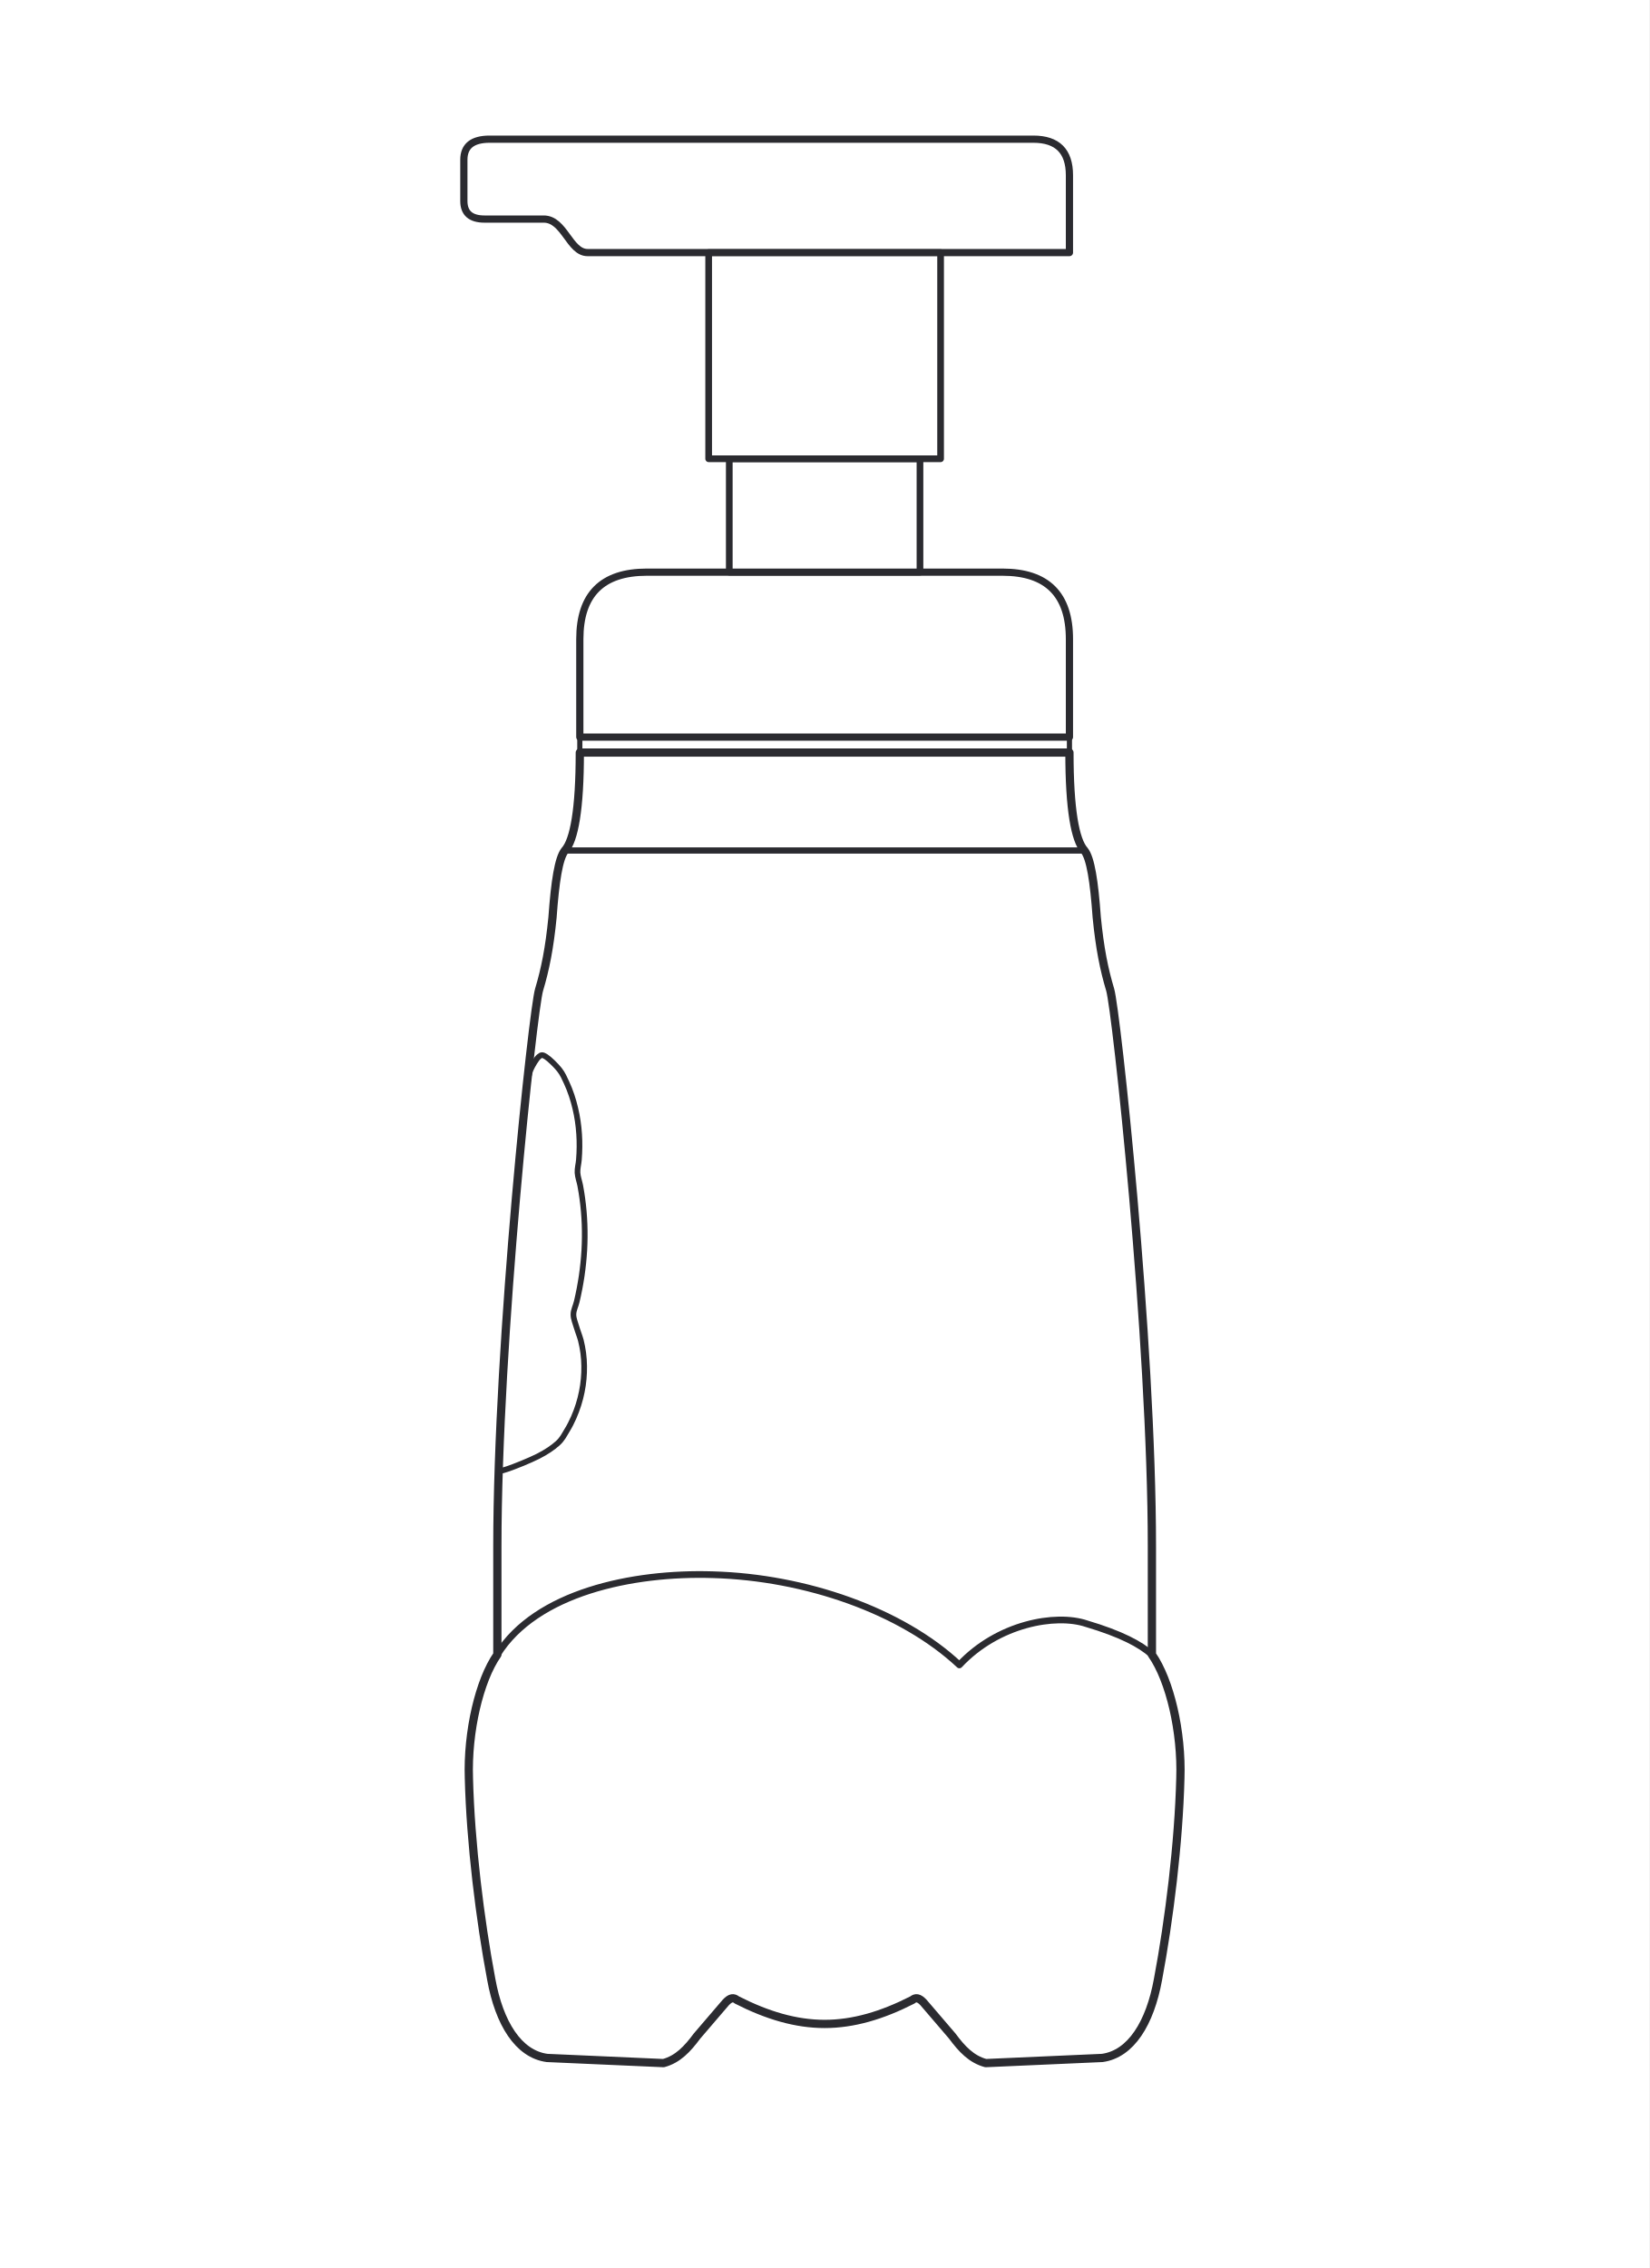
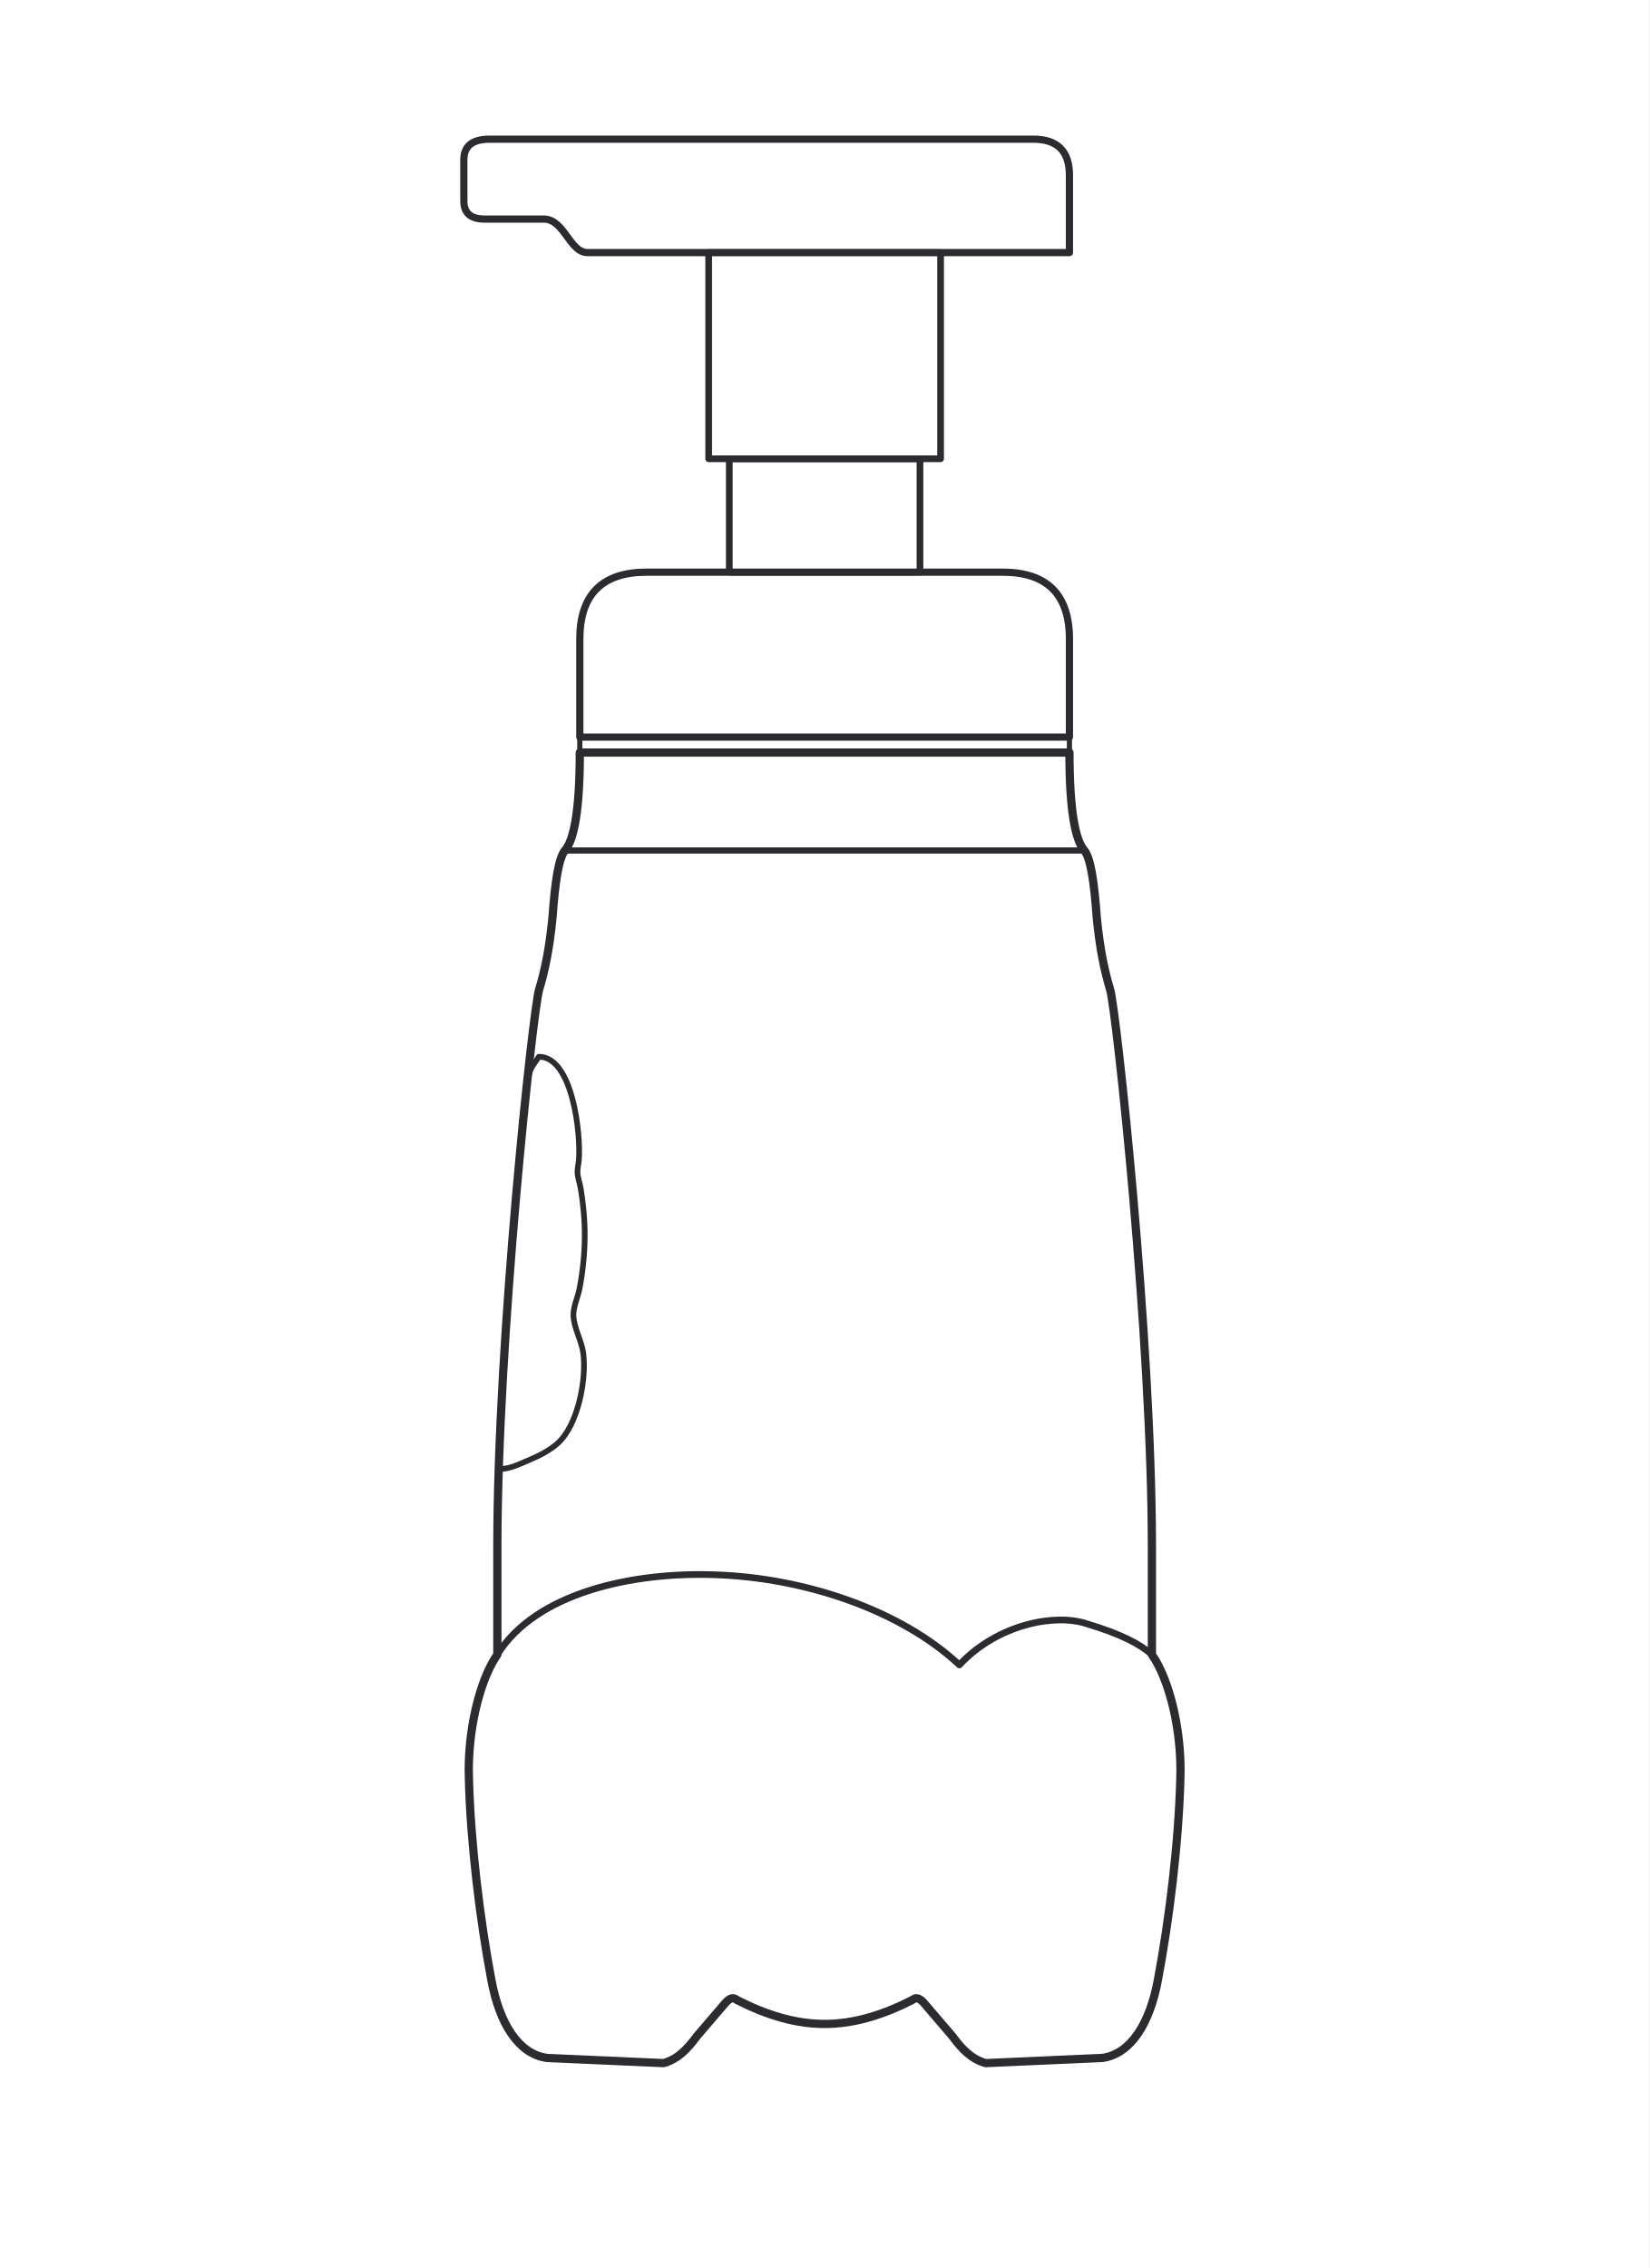
<svg xmlns="http://www.w3.org/2000/svg" width="640" height="880" viewBox="0 0 640 880">
  <rect width="640" height="880" fill="#fff" />
  <g id="Bottle">
    <path id="body_outline" d="M225 292 C225.00 314.00 222.80 326.00 219.20 330.00 C216.80 333.00 215.40 342.00 214.40 356.00 C213.20 368.00 211.60 376.00 209.20 384.00 C206.80 392.00 193.00 520.00 193.00 600.00 C193.00 615.00 193.00 630.00 193.00 642.00 C186.00 652.00 181.34 672.00 181.96 690.00 C182.58 715.00 186.30 745.00 190.63 768.00 C193.72 785.00 201.15 797.00 212.29 798.50 L257.48 800.50 C263.05 799.00 266.77 795.00 270.48 790.00 L281.62 777.00 C283.48 775.00 284.72 775.00 285.95 776.00 C297.72 782.00 308.86 785.30 320.00 785.30 C331.14 785.30 342.28 782.00 354.05 776.00 C355.28 775.00 356.52 775.00 358.38 777.00 L369.52 790.00 C373.23 795.00 376.95 799.00 382.52 800.50 L427.71 798.50 C438.85 797.00 446.28 785.00 449.37 768.00 C453.70 745.00 457.42 715.00 458.04 690.00 C458.66 672.00 454.00 652.00 447.00 642.00 C447.00 630.00 447.00 615.00 447.00 600.00 C447.00 520.00 433.20 392.00 430.80 384.00 C428.40 376.00 426.80 368.00 425.60 356.00 C424.60 342.00 423.20 333.00 420.80 330.00 C417.20 326.00 415.00 314.00 415.00 292.00 Z" fill="none" stroke="#2b2b30" stroke-width="3.2" stroke-linejoin="round" stroke-linecap="round" />
    <path id="shoulder_parting_line" d="M219.20 330 L420.80 330" fill="none" stroke="#2b2b30" stroke-width="2.4" stroke-linejoin="round" stroke-linecap="round" />
    <path id="foam_parting_line" d="M193.00 642 C207.94 618 245.29 610 276.67 611 C312.53 612 349.88 625 372.29 646 C387.24 630 409.65 626 421.60 630 C435.05 634 442.52 638 447.00 642" fill="none" stroke="#2b2b30" stroke-width="2.6" stroke-linejoin="round" stroke-linecap="round" />
  </g>
  <g id="Label">
-     <path id="label_side" d="M209.10 410.02 C208.12 410.85 206.64 413.35 205.91 415.02 C205.19 416.69 205.09 418.35 204.77 420.02 C204.45 421.69 204.22 423.35 204.01 425.02 C203.80 426.69 203.67 428.35 203.50 430.02 C203.33 431.69 203.16 433.35 202.99 435.02 C202.83 436.69 202.66 438.35 202.50 440.02 C202.34 441.69 202.18 443.35 202.02 445.02 C201.86 446.69 201.71 448.35 201.55 450.02 C201.40 451.69 201.24 453.35 201.09 455.02 C200.94 456.69 200.79 458.35 200.64 460.02 C200.49 461.69 200.34 463.35 200.20 465.02 C200.05 466.69 199.91 468.35 199.77 470.02 C199.63 471.69 199.49 473.35 199.35 475.02 C199.21 476.69 199.07 478.35 198.94 480.02 C198.80 481.69 198.67 483.35 198.53 485.02 C198.40 486.69 198.27 488.35 198.14 490.02 C198.01 491.69 197.89 493.35 197.76 495.02 C197.64 496.69 197.51 498.35 197.39 500.02 C197.27 501.69 197.15 503.35 197.03 505.02 C196.91 506.69 196.80 508.35 196.68 510.02 C196.57 511.69 196.45 513.35 196.34 515.02 C196.23 516.69 196.12 518.35 196.02 520.02 C195.91 521.69 195.81 523.35 195.70 525.02 C195.60 526.69 195.50 528.35 195.40 530.02 C195.31 531.69 195.21 533.35 195.12 535.02 C195.02 536.69 194.93 538.35 194.84 540.02 C194.75 541.69 194.67 543.35 194.58 545.02 C194.50 546.69 194.42 548.35 194.34 550.02 C194.26 551.69 194.18 553.35 194.11 555.02 C194.04 556.69 193.97 558.35 193.90 560.02 C193.83 561.69 193.77 563.35 193.71 565.02 C193.65 566.69 193.02 569.19 193.53 570.02 C194.05 570.85 194.23 570.85 196.78 570.02 C199.34 569.19 205.58 566.69 208.85 565.02 C212.12 563.35 214.54 561.69 216.40 560.02 C218.26 558.35 218.98 556.69 220.01 555.02 C221.05 553.35 221.86 551.69 222.61 550.02 C223.35 548.35 223.96 546.69 224.49 545.02 C225.02 543.35 225.44 541.69 225.77 540.02 C226.11 538.35 226.35 536.69 226.50 535.02 C226.65 533.35 226.72 531.69 226.69 530.02 C226.67 528.35 226.56 526.69 226.34 525.02 C226.12 523.35 225.81 521.69 225.38 520.02 C224.95 518.35 224.22 516.69 223.75 515.02 C223.27 513.35 222.51 511.69 222.52 510.02 C222.53 508.35 223.42 506.69 223.81 505.02 C224.20 503.35 224.56 501.69 224.88 500.02 C225.20 498.35 225.48 496.69 225.73 495.02 C225.97 493.35 226.18 491.69 226.35 490.02 C226.52 488.35 226.65 486.69 226.75 485.02 C226.84 483.35 226.90 481.69 226.91 480.02 C226.93 478.35 226.90 476.69 226.84 475.02 C226.78 473.35 226.67 471.69 226.53 470.02 C226.38 468.35 226.20 466.69 225.97 465.02 C225.74 463.35 225.48 461.69 225.16 460.02 C224.85 458.35 224.19 456.69 224.10 455.02 C224.01 453.35 224.51 451.69 224.64 450.02 C224.77 448.35 224.86 446.69 224.87 445.02 C224.89 443.35 224.85 441.69 224.73 440.02 C224.62 438.35 224.45 436.69 224.20 435.02 C223.95 433.35 223.64 431.69 223.24 430.02 C222.85 428.35 222.39 426.69 221.82 425.02 C221.25 423.35 220.63 421.69 219.84 420.02 C219.05 418.35 218.39 416.69 217.06 415.02 C215.73 413.35 213.17 410.85 211.85 410.02 C210.52 409.19 210.09 409.19 209.10 410.02 Z" fill="none" stroke="#2b2b30" stroke-width="2.2" stroke-linejoin="round" stroke-linecap="round" />
+     <path id="label_side" d="M209.10 410.02 C208.09 411.61 206.66 413.29 205.91 415.02 C203.03 421.68 201.55 449.89 200.75 458.77 C197.41 495.78 194.82 532.88 193.53 570.02 C198.04 570.02 201.67 568.00 205.84 566.27 C209.37 564.81 213.51 562.61 216.40 560.02 C224.32 552.93 227.67 535.17 226.34 525.02 C225.69 520.10 222.49 514.92 222.52 510.02 C222.54 506.89 224.28 503.14 224.88 500.02 C226.14 493.45 226.85 486.72 226.91 480.02 C226.97 473.72 226.37 467.48 225.37 461.27 C225.04 459.23 224.21 457.08 224.10 455.02 C224.02 453.40 224.51 451.64 224.64 450.02 C225.42 439.86 222.21 410.02 209.10 410.02 Z" fill="none" stroke="#2b2b30" stroke-width="2.2" stroke-linejoin="round" stroke-linecap="round" />
  </g>
  <g id="Pump">
    <path id="pump_head" d="M190 54 L401 54 Q415 54 415 68 L415 98 L228 98 C221 98 219 85 211 85 L188 85 Q180 85 180 78 L180 62 Q180 54 190 54 Z" fill="none" stroke="#2b2b30" stroke-width="2.8" stroke-linejoin="round" stroke-linecap="round" />
    <path id="stem_upper" d="M275 98 L365 98 L365 178 L275 178 Z" fill="none" stroke="#2b2b30" stroke-width="2.6" stroke-linejoin="round" stroke-linecap="round" />
    <path id="stem_lower" d="M283 178 L357 178 L357 222 L283 222 Z" fill="none" stroke="#2b2b30" stroke-width="2.6" stroke-linejoin="round" stroke-linecap="round" />
    <path id="cap" d="M225 286 L225 248 Q225 222 251 222 L389 222 Q415 222 415 248 L415 286 Z" fill="none" stroke="#2b2b30" stroke-width="2.8" stroke-linejoin="round" stroke-linecap="round" />
    <path id="cap_ring" d="M225 286 L415 286 L415 292 L225 292 Z" fill="none" stroke="#2b2b30" stroke-width="2.0" stroke-linejoin="round" stroke-linecap="round" />
  </g>
</svg>
